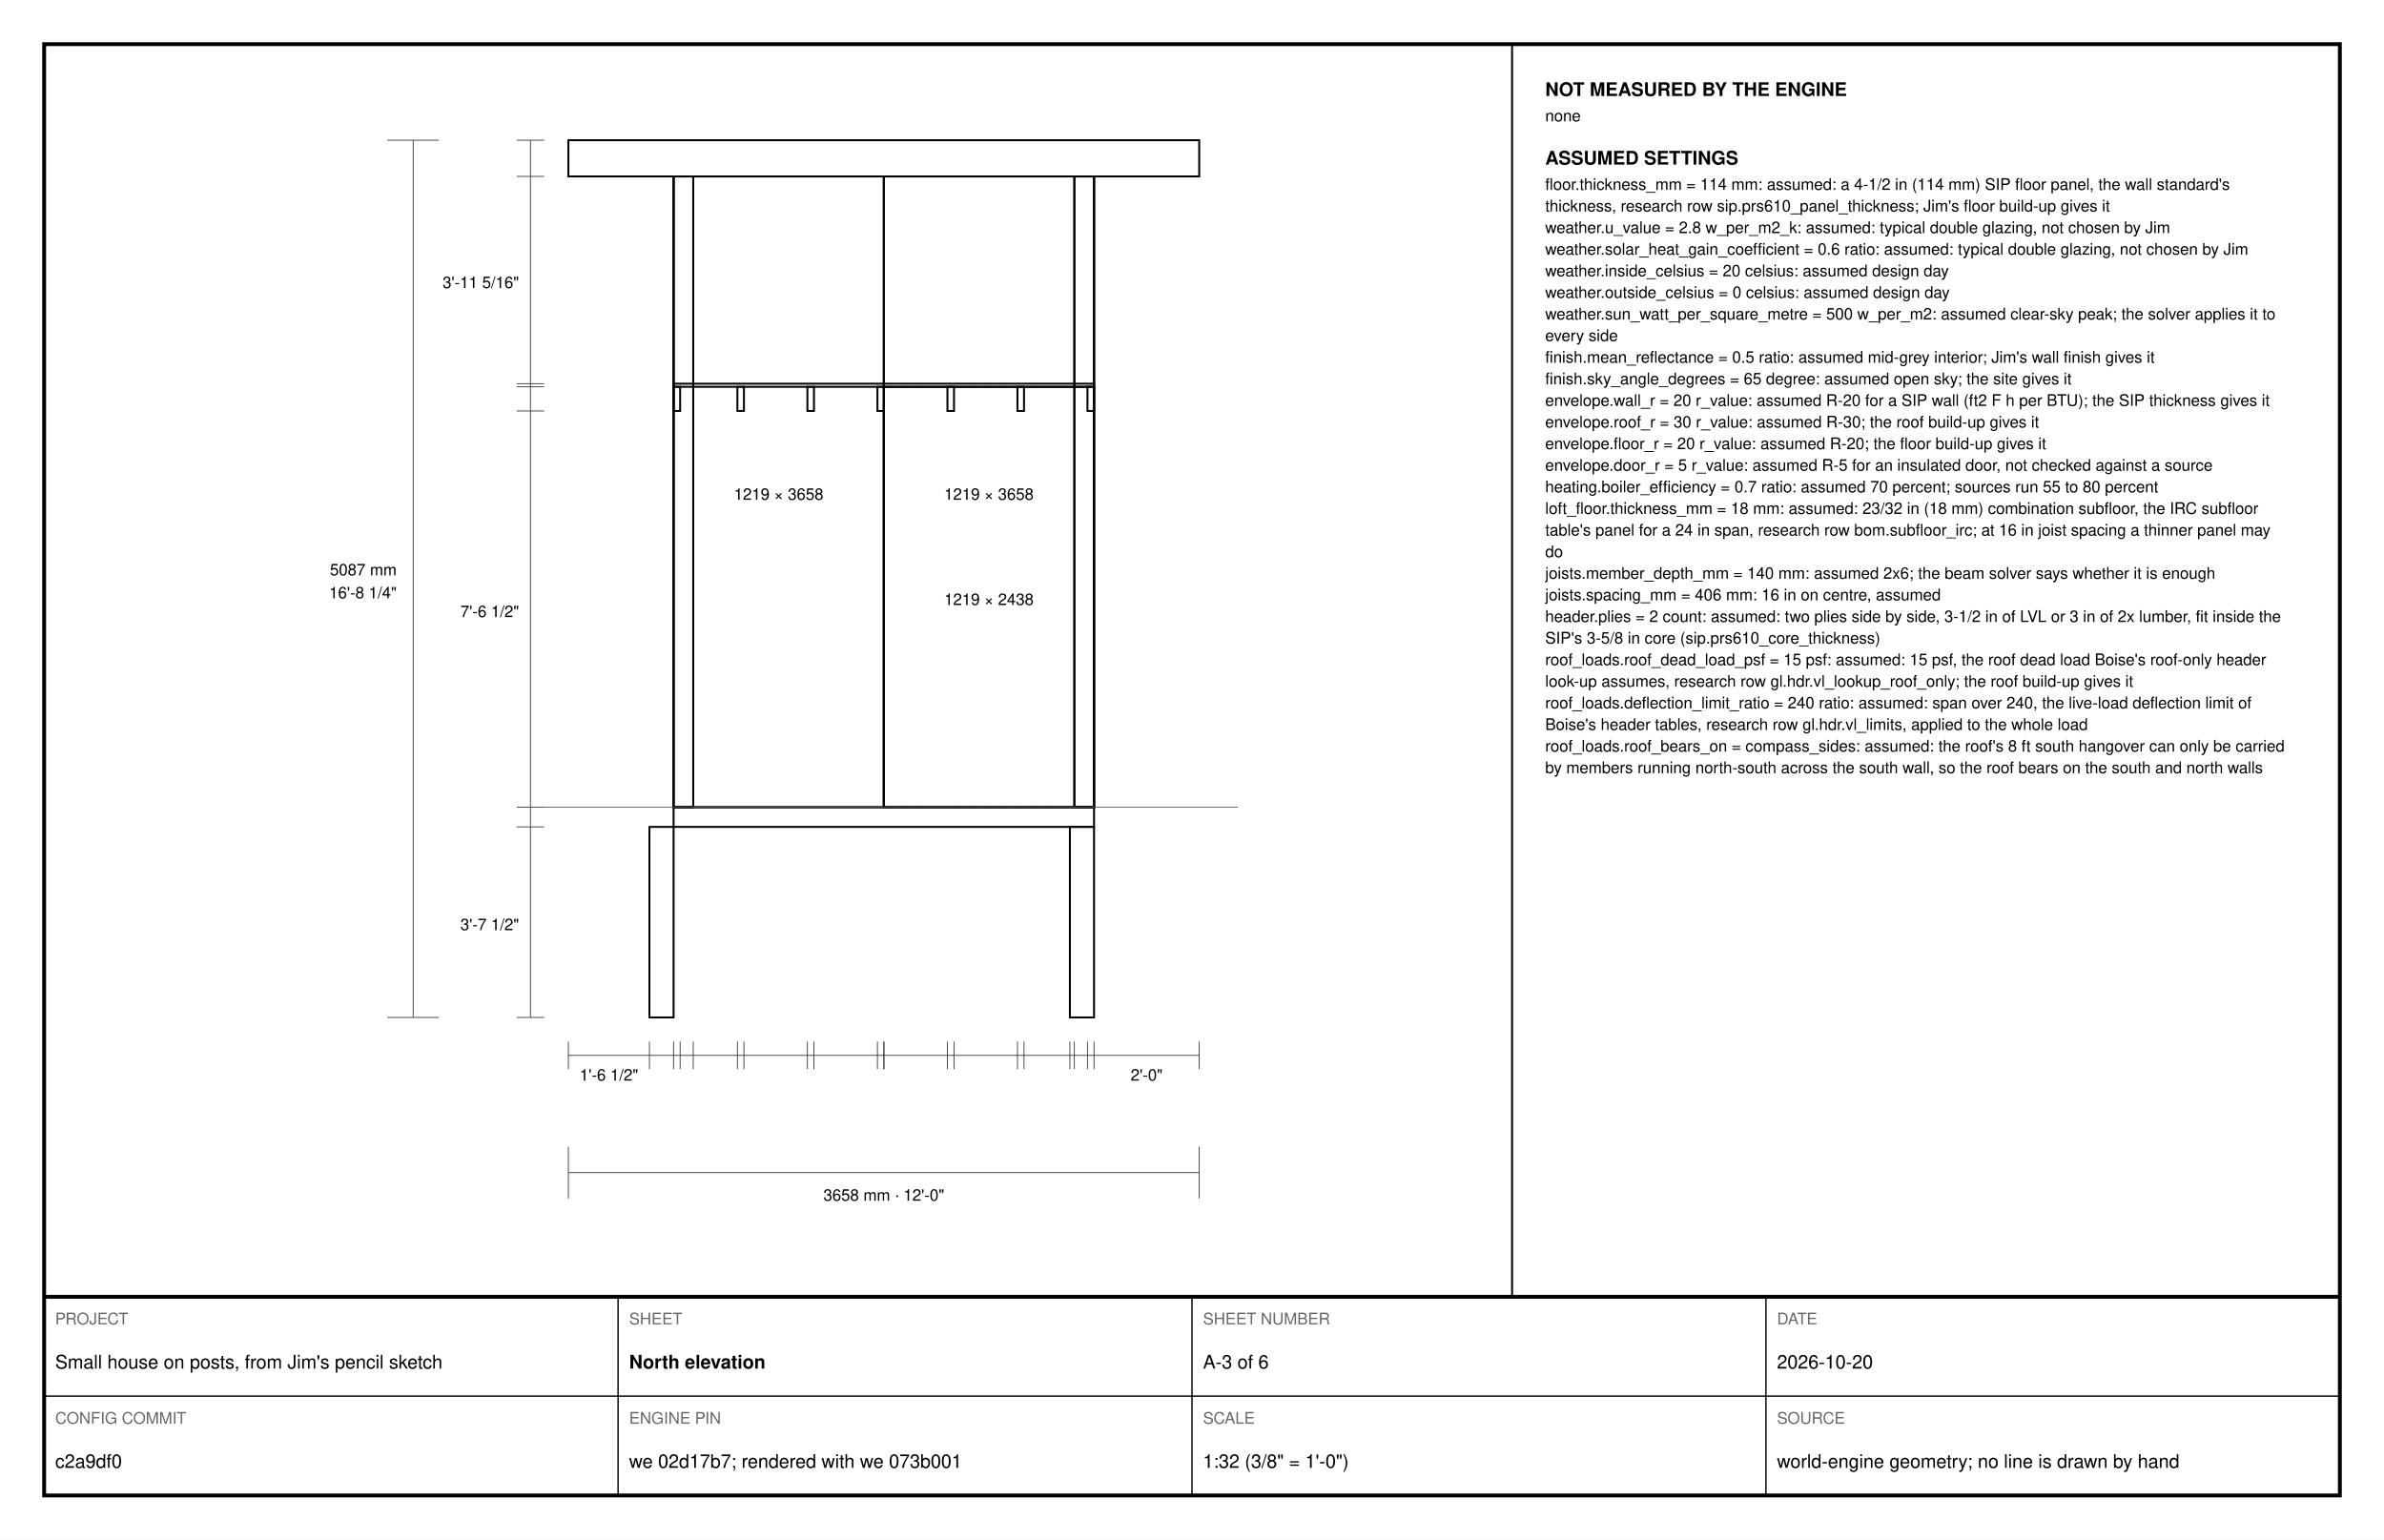
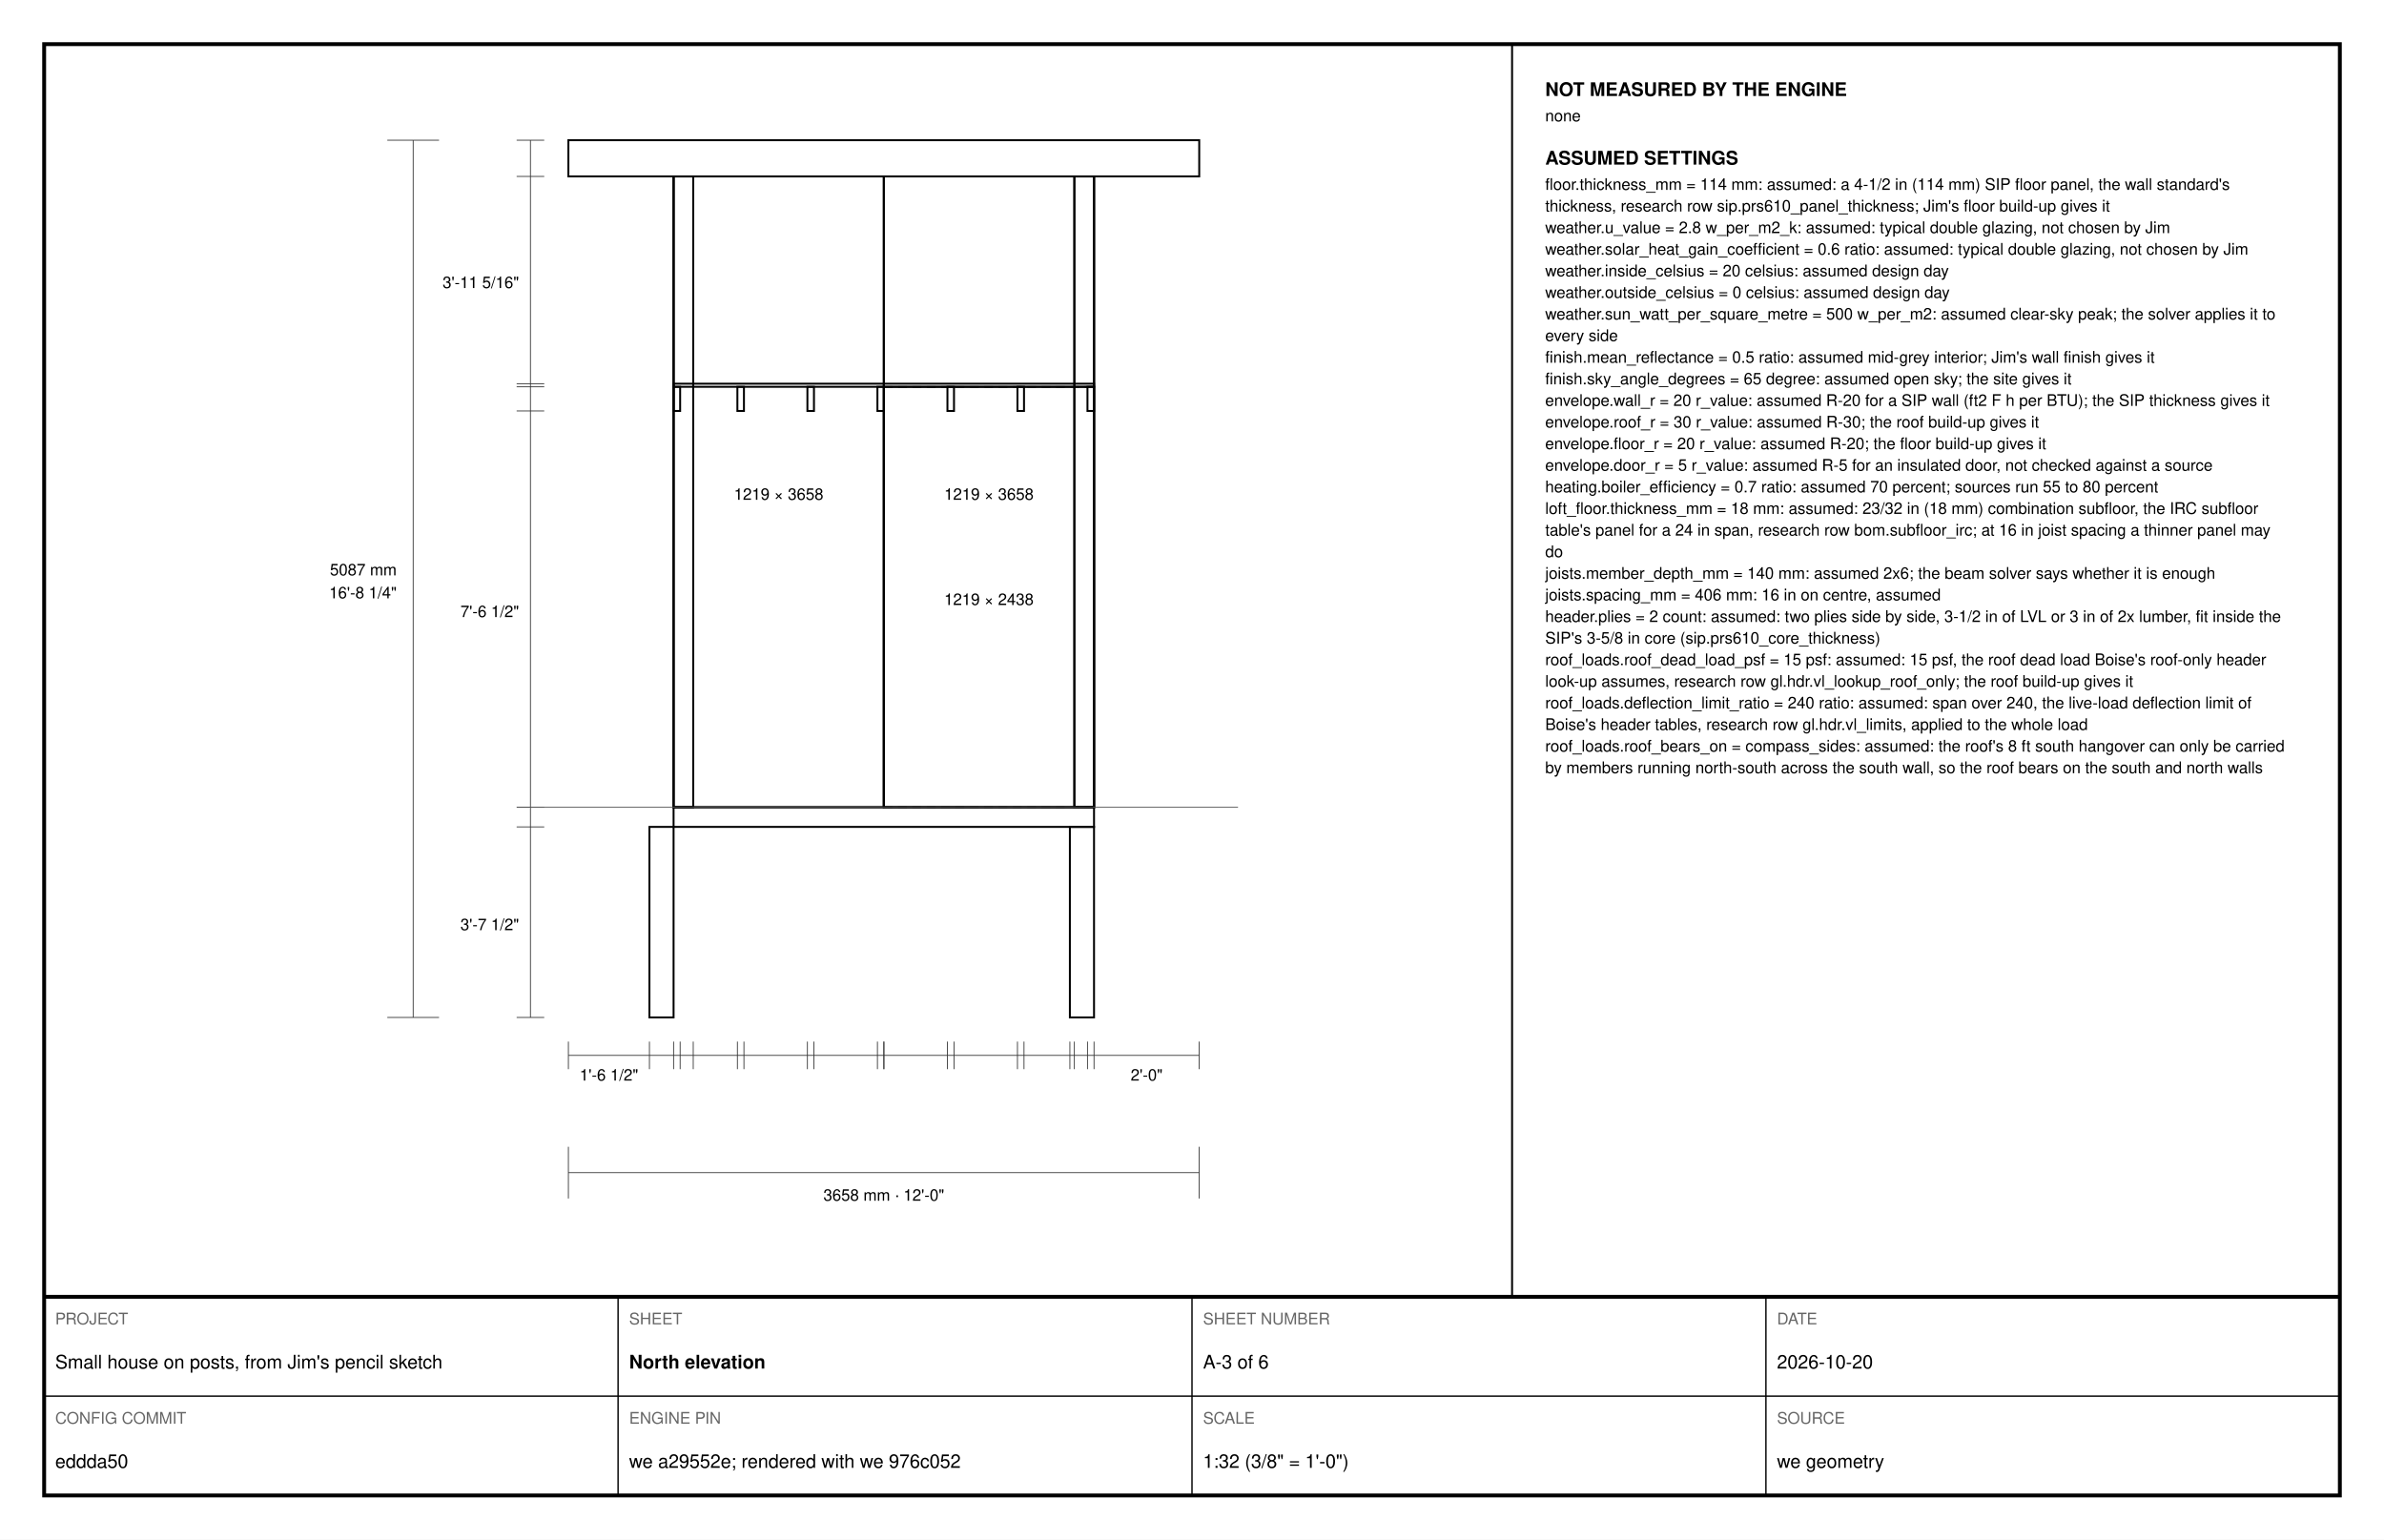
<svg xmlns="http://www.w3.org/2000/svg" width="432.000mm" height="279.000mm" viewBox="0 0 432.000 279.000" font-family="Helvetica, Arial, sans-serif">
  <rect width="432.000" height="279.000" fill="#ffffff" />
  <rect x="8.000" y="8.000" width="416.000" height="263.000" fill="none" stroke="#000000" stroke-width="0.700" />
  <rect x="160.152" y="70.096" width="38.094" height="76.188" fill="none" stroke="#000000" stroke-width="0.350" />
  <rect x="122.058" y="146.283" width="76.188" height="3.563" fill="none" stroke="#000000" stroke-width="0.350" />
  <rect x="122.058" y="69.533" width="76.188" height="0.563" fill="none" stroke="#000000" stroke-width="0.350" />
  <rect x="184.371" y="70.096" width="1.188" height="4.375" fill="none" stroke="#000000" stroke-width="0.350" />
  <rect x="171.683" y="70.096" width="1.188" height="4.375" fill="none" stroke="#000000" stroke-width="0.350" />
  <rect x="158.996" y="70.096" width="1.188" height="4.375" fill="none" stroke="#000000" stroke-width="0.350" />
  <rect x="146.308" y="70.096" width="1.188" height="4.375" fill="none" stroke="#000000" stroke-width="0.350" />
  <rect x="133.621" y="70.096" width="1.188" height="4.375" fill="none" stroke="#000000" stroke-width="0.350" />
  <rect x="122.058" y="70.096" width="1.188" height="4.375" fill="none" stroke="#000000" stroke-width="0.350" />
  <rect x="197.058" y="70.096" width="1.188" height="4.375" fill="none" stroke="#000000" stroke-width="0.350" />
  <rect x="117.683" y="149.846" width="4.375" height="34.531" fill="none" stroke="#000000" stroke-width="0.350" />
  <rect x="193.871" y="149.846" width="4.375" height="34.531" fill="none" stroke="#000000" stroke-width="0.350" />
  <rect x="102.996" y="25.408" width="114.313" height="6.563" fill="none" stroke="#000000" stroke-width="0.350" />
  <rect x="122.058" y="31.971" width="38.094" height="114.313" fill="none" stroke="#000000" stroke-width="0.350" />
  <rect x="122.058" y="31.971" width="3.563" height="114.313" fill="none" stroke="#000000" stroke-width="0.350" />
  <rect x="122.058" y="31.971" width="3.563" height="114.313" fill="none" stroke="#000000" stroke-width="0.350" />
  <rect x="194.683" y="31.971" width="3.563" height="114.313" fill="none" stroke="#000000" stroke-width="0.350" />
  <rect x="194.683" y="31.971" width="3.563" height="114.313" fill="none" stroke="#000000" stroke-width="0.350" />
  <rect x="160.152" y="31.971" width="38.094" height="114.313" fill="none" stroke="#000000" stroke-width="0.350" />
  <rect x="160.152" y="70.096" width="38.094" height="76.188" fill="none" stroke="#000000" stroke-width="0.250" stroke-dasharray="1.6 1" />
  <text x="179.199" y="109.639" font-size="2.900" text-anchor="middle" fill="#000000">1219 × 2438</text>
  <text x="141.105" y="90.577" font-size="2.900" text-anchor="middle" fill="#000000">1219 × 3658</text>
  <text x="179.199" y="90.577" font-size="2.900" text-anchor="middle" fill="#000000">1219 × 3658</text>
  <line x1="102.996" y1="191.252" x2="217.308" y2="191.252" stroke="#333333" stroke-width="0.150" />
  <line x1="102.996" y1="193.752" x2="102.996" y2="188.752" stroke="#333333" stroke-width="0.150" />
  <line x1="117.683" y1="193.752" x2="117.683" y2="188.752" stroke="#333333" stroke-width="0.150" />
  <line x1="122.058" y1="193.752" x2="122.058" y2="188.752" stroke="#333333" stroke-width="0.150" />
  <line x1="123.246" y1="193.752" x2="123.246" y2="188.752" stroke="#333333" stroke-width="0.150" />
  <line x1="125.621" y1="193.752" x2="125.621" y2="188.752" stroke="#333333" stroke-width="0.150" />
  <line x1="133.621" y1="193.752" x2="133.621" y2="188.752" stroke="#333333" stroke-width="0.150" />
  <line x1="134.808" y1="193.752" x2="134.808" y2="188.752" stroke="#333333" stroke-width="0.150" />
  <line x1="146.308" y1="193.752" x2="146.308" y2="188.752" stroke="#333333" stroke-width="0.150" />
  <line x1="147.496" y1="193.752" x2="147.496" y2="188.752" stroke="#333333" stroke-width="0.150" />
  <line x1="158.996" y1="193.752" x2="158.996" y2="188.752" stroke="#333333" stroke-width="0.150" />
  <line x1="160.152" y1="193.752" x2="160.152" y2="188.752" stroke="#333333" stroke-width="0.150" />
  <line x1="160.183" y1="193.752" x2="160.183" y2="188.752" stroke="#333333" stroke-width="0.150" />
  <line x1="171.683" y1="193.752" x2="171.683" y2="188.752" stroke="#333333" stroke-width="0.150" />
  <line x1="172.871" y1="193.752" x2="172.871" y2="188.752" stroke="#333333" stroke-width="0.150" />
  <line x1="184.371" y1="193.752" x2="184.371" y2="188.752" stroke="#333333" stroke-width="0.150" />
  <line x1="185.558" y1="193.752" x2="185.558" y2="188.752" stroke="#333333" stroke-width="0.150" />
  <line x1="193.871" y1="193.752" x2="193.871" y2="188.752" stroke="#333333" stroke-width="0.150" />
  <line x1="194.683" y1="193.752" x2="194.683" y2="188.752" stroke="#333333" stroke-width="0.150" />
  <line x1="197.058" y1="193.752" x2="197.058" y2="188.752" stroke="#333333" stroke-width="0.150" />
  <line x1="198.246" y1="193.752" x2="198.246" y2="188.752" stroke="#333333" stroke-width="0.150" />
  <line x1="217.308" y1="193.752" x2="217.308" y2="188.752" stroke="#333333" stroke-width="0.150" />
  <text x="110.339" y="195.822" font-size="2.900" text-anchor="middle" fill="#000000">1'-6 1/2"</text>
  <text x="207.777" y="195.822" font-size="2.900" text-anchor="middle" fill="#000000">2'-0"</text>
  <line x1="96.121" y1="184.377" x2="96.121" y2="25.408" stroke="#333333" stroke-width="0.150" />
  <line x1="93.621" y1="184.377" x2="98.621" y2="184.377" stroke="#333333" stroke-width="0.150" />
  <line x1="93.621" y1="149.846" x2="98.621" y2="149.846" stroke="#333333" stroke-width="0.150" />
  <line x1="93.621" y1="146.283" x2="98.621" y2="146.283" stroke="#333333" stroke-width="0.150" />
  <line x1="93.621" y1="74.471" x2="98.621" y2="74.471" stroke="#333333" stroke-width="0.150" />
  <line x1="93.621" y1="70.096" x2="98.621" y2="70.096" stroke="#333333" stroke-width="0.150" />
  <line x1="93.621" y1="69.533" x2="98.621" y2="69.533" stroke="#333333" stroke-width="0.150" />
  <line x1="93.621" y1="31.971" x2="98.621" y2="31.971" stroke="#333333" stroke-width="0.150" />
  <line x1="93.621" y1="25.408" x2="98.621" y2="25.408" stroke="#333333" stroke-width="0.150" />
  <text x="94.041" y="168.561" font-size="2.900" text-anchor="end" fill="#000000">3'-7 1/2"</text>
  <text x="94.041" y="111.827" font-size="2.900" text-anchor="end" fill="#000000">7'-6 1/2"</text>
  <text x="94.041" y="52.202" font-size="2.900" text-anchor="end" fill="#000000">3'-11 5/16"</text>
  <line x1="95.964" y1="146.283" x2="224.339" y2="146.283" stroke="#555555" stroke-width="0.150" />
  <line x1="102.996" y1="212.502" x2="217.308" y2="212.502" stroke="#333333" stroke-width="0.150" />
  <line x1="102.996" y1="217.189" x2="102.996" y2="207.814" stroke="#333333" stroke-width="0.150" />
  <line x1="217.308" y1="217.189" x2="217.308" y2="207.814" stroke="#333333" stroke-width="0.150" />
  <text x="160.152" y="217.592" font-size="2.900" text-anchor="middle" fill="#000000">3658 mm · 12'-0"</text>
  <line x1="74.871" y1="184.377" x2="74.871" y2="25.408" stroke="#333333" stroke-width="0.150" />
  <line x1="70.183" y1="184.377" x2="79.558" y2="184.377" stroke="#333333" stroke-width="0.150" />
  <line x1="70.183" y1="25.408" x2="79.558" y2="25.408" stroke="#333333" stroke-width="0.150" />
  <text x="71.871" y="104.263" font-size="2.900" text-anchor="end" fill="#000000">5087 mm</text>
  <text x="71.871" y="108.423" font-size="2.900" text-anchor="end" fill="#000000">16'-8 1/4"</text>
  <text x="280.000" y="17.400" font-size="3.400" text-anchor="start" fill="#000000" font-weight="bold">NOT MEASURED BY THE ENGINE</text>
  <text x="280.000" y="21.990" font-size="2.900" text-anchor="start" fill="#000000">none</text>
  <text x="280.000" y="25.905" font-size="2.900" text-anchor="start" fill="#000000" />
  <text x="280.000" y="29.820" font-size="3.400" text-anchor="start" fill="#000000" font-weight="bold">ASSUMED SETTINGS</text>
  <text x="280.000" y="34.410" font-size="2.900" text-anchor="start" fill="#000000">floor.thickness_mm = 114 mm: assumed: a 4-1/2 in (114 mm) SIP floor panel, the wall standard's</text>
  <text x="280.000" y="38.325" font-size="2.900" text-anchor="start" fill="#000000">    thickness, research row sip.prs610_panel_thickness; Jim's floor build-up gives it</text>
  <text x="280.000" y="42.240" font-size="2.900" text-anchor="start" fill="#000000">weather.u_value = 2.8 w_per_m2_k: assumed: typical double glazing, not chosen by Jim</text>
  <text x="280.000" y="46.155" font-size="2.900" text-anchor="start" fill="#000000">weather.solar_heat_gain_coefficient = 0.6 ratio: assumed: typical double glazing, not chosen by Jim</text>
  <text x="280.000" y="50.070" font-size="2.900" text-anchor="start" fill="#000000">weather.inside_celsius = 20 celsius: assumed design day</text>
  <text x="280.000" y="53.985" font-size="2.900" text-anchor="start" fill="#000000">weather.outside_celsius = 0 celsius: assumed design day</text>
  <text x="280.000" y="57.900" font-size="2.900" text-anchor="start" fill="#000000">weather.sun_watt_per_square_metre = 500 w_per_m2: assumed clear-sky peak; the solver applies it to</text>
  <text x="280.000" y="61.815" font-size="2.900" text-anchor="start" fill="#000000">    every side</text>
  <text x="280.000" y="65.730" font-size="2.900" text-anchor="start" fill="#000000">finish.mean_reflectance = 0.5 ratio: assumed mid-grey interior; Jim's wall finish gives it</text>
  <text x="280.000" y="69.645" font-size="2.900" text-anchor="start" fill="#000000">finish.sky_angle_degrees = 65 degree: assumed open sky; the site gives it</text>
  <text x="280.000" y="73.560" font-size="2.900" text-anchor="start" fill="#000000">envelope.wall_r = 20 r_value: assumed R-20 for a SIP wall (ft2 F h per BTU); the SIP thickness gives it</text>
  <text x="280.000" y="77.475" font-size="2.900" text-anchor="start" fill="#000000">envelope.roof_r = 30 r_value: assumed R-30; the roof build-up gives it</text>
  <text x="280.000" y="81.390" font-size="2.900" text-anchor="start" fill="#000000">envelope.floor_r = 20 r_value: assumed R-20; the floor build-up gives it</text>
  <text x="280.000" y="85.305" font-size="2.900" text-anchor="start" fill="#000000">envelope.door_r = 5 r_value: assumed R-5 for an insulated door, not checked against a source</text>
  <text x="280.000" y="89.220" font-size="2.900" text-anchor="start" fill="#000000">heating.boiler_efficiency = 0.7 ratio: assumed 70 percent; sources run 55 to 80 percent</text>
  <text x="280.000" y="93.135" font-size="2.900" text-anchor="start" fill="#000000">loft_floor.thickness_mm = 18 mm: assumed: 23/32 in (18 mm) combination subfloor, the IRC subfloor</text>
  <text x="280.000" y="97.050" font-size="2.900" text-anchor="start" fill="#000000">    table's panel for a 24 in span, research row bom.subfloor_irc; at 16 in joist spacing a thinner panel may</text>
  <text x="280.000" y="100.965" font-size="2.900" text-anchor="start" fill="#000000">    do</text>
  <text x="280.000" y="104.880" font-size="2.900" text-anchor="start" fill="#000000">joists.member_depth_mm = 140 mm: assumed 2x6; the beam solver says whether it is enough</text>
  <text x="280.000" y="108.795" font-size="2.900" text-anchor="start" fill="#000000">joists.spacing_mm = 406 mm: 16 in on centre, assumed</text>
  <text x="280.000" y="112.710" font-size="2.900" text-anchor="start" fill="#000000">header.plies = 2 count: assumed: two plies side by side, 3-1/2 in of LVL or 3 in of 2x lumber, fit inside the</text>
  <text x="280.000" y="116.625" font-size="2.900" text-anchor="start" fill="#000000">    SIP's 3-5/8 in core (sip.prs610_core_thickness)</text>
  <text x="280.000" y="120.540" font-size="2.900" text-anchor="start" fill="#000000">roof_loads.roof_dead_load_psf = 15 psf: assumed: 15 psf, the roof dead load Boise's roof-only header</text>
  <text x="280.000" y="124.455" font-size="2.900" text-anchor="start" fill="#000000">    look-up assumes, research row gl.hdr.vl_lookup_roof_only; the roof build-up gives it</text>
  <text x="280.000" y="128.370" font-size="2.900" text-anchor="start" fill="#000000">roof_loads.deflection_limit_ratio = 240 ratio: assumed: span over 240, the live-load deflection limit of</text>
  <text x="280.000" y="132.285" font-size="2.900" text-anchor="start" fill="#000000">    Boise's header tables, research row gl.hdr.vl_limits, applied to the whole load</text>
  <text x="280.000" y="136.200" font-size="2.900" text-anchor="start" fill="#000000">roof_loads.roof_bears_on =  compass_sides: assumed: the roof's 8 ft south hangover can only be carried</text>
  <text x="280.000" y="140.115" font-size="2.900" text-anchor="start" fill="#000000">    by members running north-south across the south wall, so the roof bears on the south and north walls</text>
  <text x="280.000" y="144.030" font-size="2.900" text-anchor="start" fill="#000000" />
  <line x1="274.000" y1="8.000" x2="274.000" y2="235.000" stroke="#000000" stroke-width="0.350" />
  <text x="10.000" y="240.000" font-size="2.900" text-anchor="start" fill="#666666">PROJECT</text>
  <text x="10.000" y="248.000" font-size="3.400" text-anchor="start" fill="#000000">Small house on posts, from Jim's pencil sketch</text>
  <text x="114.000" y="240.000" font-size="2.900" text-anchor="start" fill="#666666">SHEET</text>
  <text x="114.000" y="248.000" font-size="3.400" text-anchor="start" fill="#000000" font-weight="bold">North elevation</text>
  <text x="218.000" y="240.000" font-size="2.900" text-anchor="start" fill="#666666">SHEET NUMBER</text>
  <text x="218.000" y="248.000" font-size="3.400" text-anchor="start" fill="#000000">A-3 of 6</text>
  <text x="322.000" y="240.000" font-size="2.900" text-anchor="start" fill="#666666">DATE</text>
  <text x="322.000" y="248.000" font-size="3.400" text-anchor="start" fill="#000000">2026-10-20</text>
  <text x="10.000" y="258.000" font-size="2.900" text-anchor="start" fill="#666666">CONFIG COMMIT</text>
-   <text x="10.000" y="266.000" font-size="3.400" text-anchor="start" fill="#000000">c2a9df0</text>
+   <text x="10.000" y="266.000" font-size="3.400" text-anchor="start" fill="#000000">eddda50</text>
  <text x="114.000" y="258.000" font-size="2.900" text-anchor="start" fill="#666666">ENGINE PIN</text>
-   <text x="114.000" y="266.000" font-size="3.400" text-anchor="start" fill="#000000">we 02d17b7; rendered with we 073b001</text>
+   <text x="114.000" y="266.000" font-size="3.400" text-anchor="start" fill="#000000">we a29552e; rendered with we 976c052</text>
  <text x="218.000" y="258.000" font-size="2.900" text-anchor="start" fill="#666666">SCALE</text>
  <text x="218.000" y="266.000" font-size="3.400" text-anchor="start" fill="#000000">1:32 (3/8" = 1'-0")</text>
  <text x="322.000" y="258.000" font-size="2.900" text-anchor="start" fill="#666666">SOURCE</text>
-   <text x="322.000" y="266.000" font-size="3.400" text-anchor="start" fill="#000000">world-engine geometry; no line is drawn by hand</text>
+   <text x="322.000" y="266.000" font-size="3.400" text-anchor="start" fill="#000000">we geometry</text>
  <line x1="8.000" y1="235.000" x2="424.000" y2="235.000" stroke="#000000" stroke-width="0.700" />
  <line x1="8.000" y1="253.000" x2="424.000" y2="253.000" stroke="#000000" stroke-width="0.250" />
  <line x1="112.000" y1="235.000" x2="112.000" y2="271.000" stroke="#000000" stroke-width="0.250" />
  <line x1="216.000" y1="235.000" x2="216.000" y2="271.000" stroke="#000000" stroke-width="0.250" />
  <line x1="320.000" y1="235.000" x2="320.000" y2="271.000" stroke="#000000" stroke-width="0.250" />
</svg>
